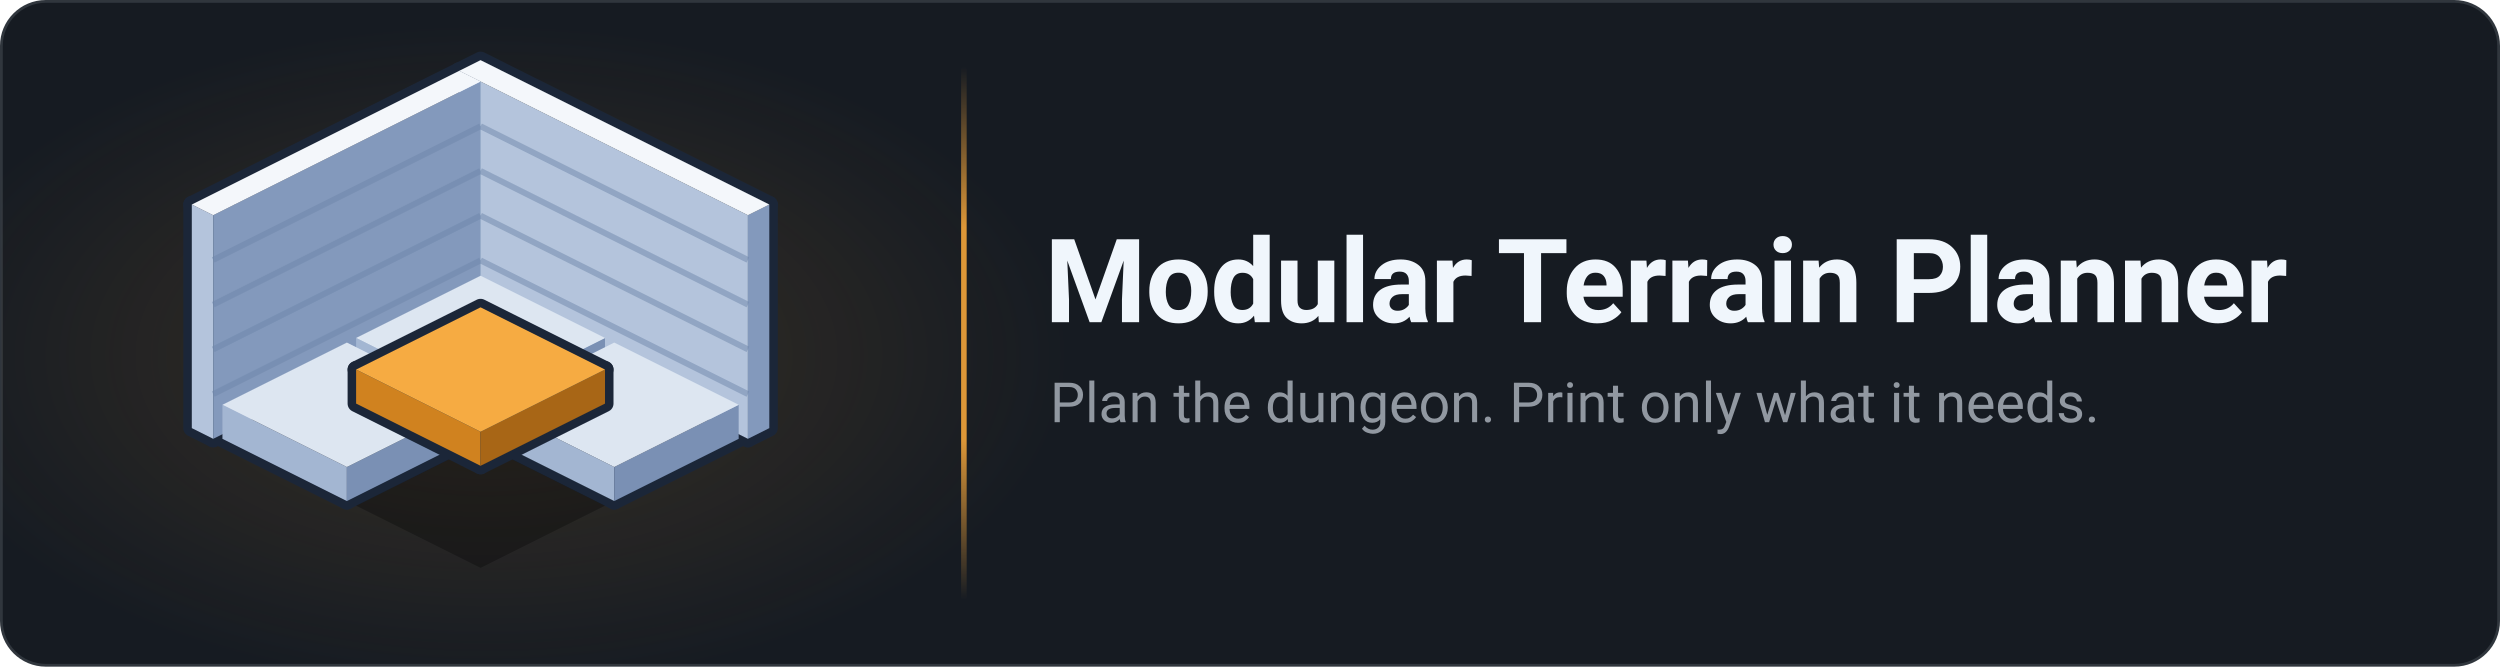
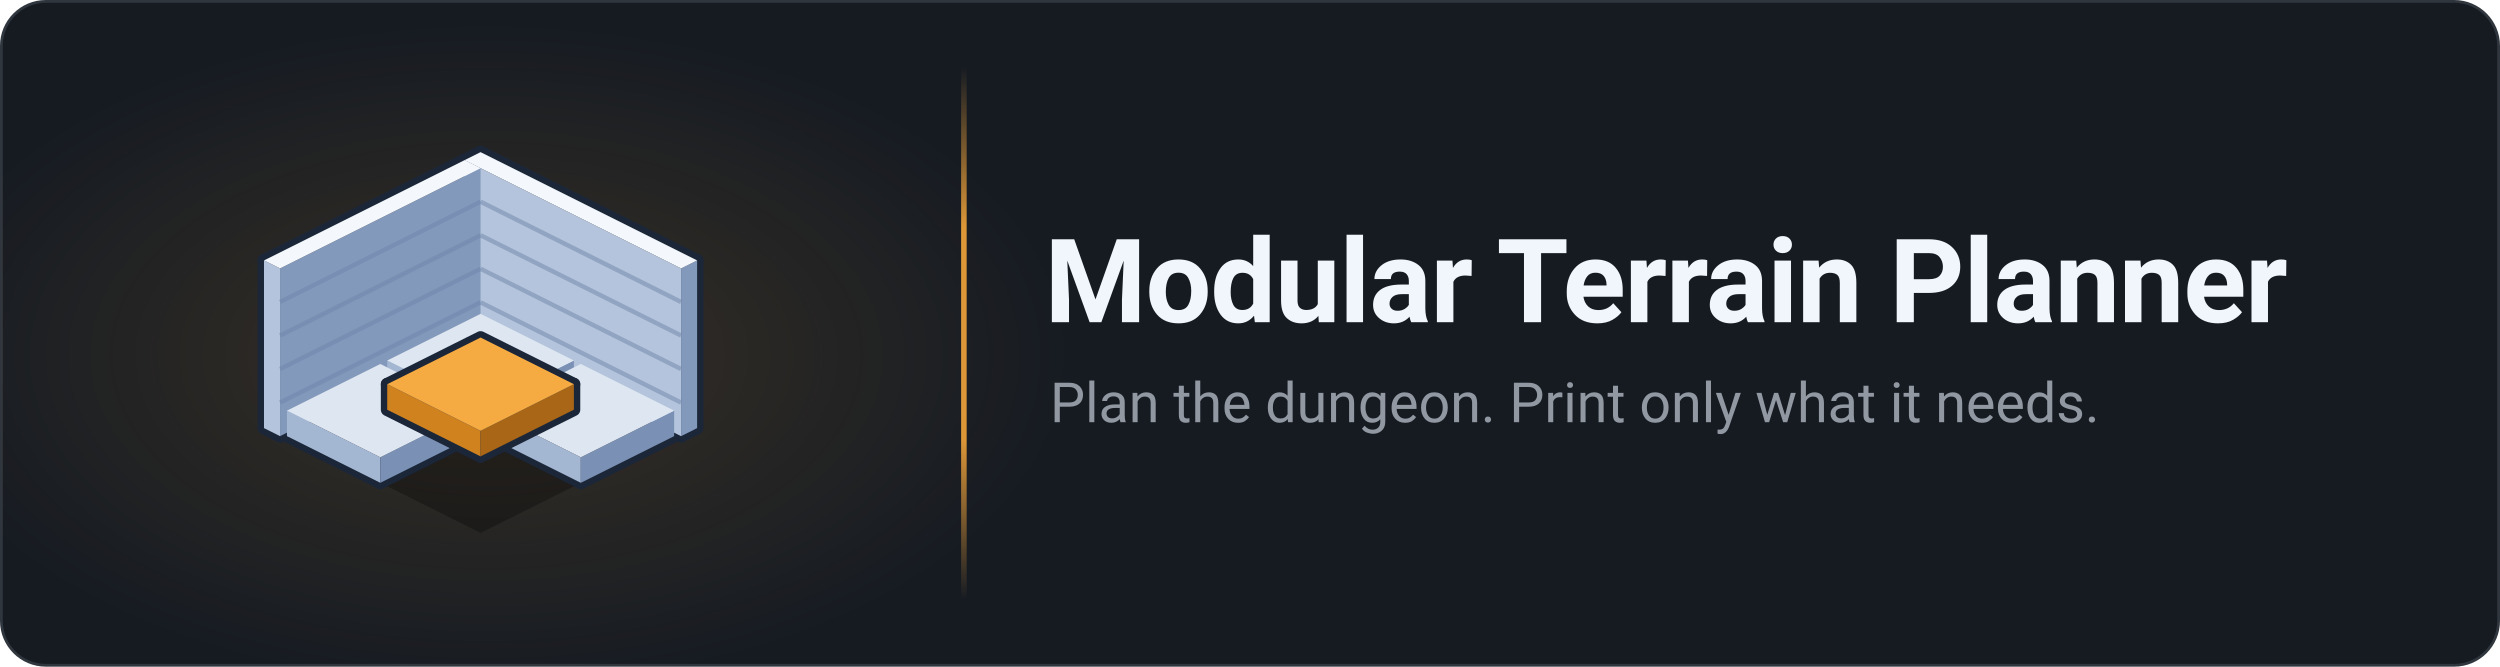
<svg xmlns="http://www.w3.org/2000/svg" viewBox="0 0 900 240" width="900" height="240">
  <defs>
    <radialGradient id="glow" cx="0" cy="0" r="1" gradientUnits="userSpaceOnUse" gradientTransform="translate(176 128) scale(210 120)">
      <stop offset="0%" stop-color="#f2a43a" stop-opacity="0.16" />
      <stop offset="100%" stop-color="#f2a43a" stop-opacity="0" />
    </radialGradient>
    <linearGradient id="divider" x1="0" y1="0" x2="0" y2="1">
      <stop offset="0%" stop-color="#f2a43a" stop-opacity="0" />
      <stop offset="30%" stop-color="#f2a43a" stop-opacity="0.9" />
      <stop offset="70%" stop-color="#f2a43a" stop-opacity="0.9" />
      <stop offset="100%" stop-color="#f2a43a" stop-opacity="0" />
    </linearGradient>
    <style>
      text { font-family: 'Segoe UI', -apple-system, BlinkMacSystemFont, Roboto, Helvetica, Arial, sans-serif; }
      .title    { fill: #f0f6fc; font-size: 42px; font-weight: 700; letter-spacing: -0.4px; }
      .subtitle { fill: #9198a1; font-size: 20px; }
    </style>
  </defs>
  <rect x="0.5" y="0.5" width="899" height="239" rx="16" fill="#161b22" stroke="#30363d" />
  <rect x="0.5" y="0.5" width="899" height="239" rx="16" fill="url(#glow)" />
-   <svg x="61" y="8" width="224" height="224" viewBox="0 0 256 256">
+   <svg x="89" y="36" width="168" height="168" viewBox="0 0 256 256">
    <g fill="#1b2638" stroke="#1b2638" stroke-width="7" stroke-linejoin="round">
-       <polygon points="119.2,112 238,171.4 238,79.4 119.2,20" />
-       <polygon points="246.8,167 238,171.4 238,79.4 246.8,75" />
-       <polygon points="128,15.6 246.8,75 238,79.4 119.2,20" />
-       <polygon points="9.2,167 18,171.4 18,79.4 9.2,75" />
-       <polygon points="128,116.4 18,171.4 18,79.4 128,24.4" />
-       <polygon points="119.2,20 128,24.4 18,79.4 9.2,75" />
-       <polygon points="76.8,143.9 128,169.5 128,155.5 76.8,129.9" />
-       <polygon points="179.2,143.9 128,169.5 128,155.5 179.2,129.9" />
-       <polygon points="128,104.3 179.2,129.9 128,155.5 76.8,129.9" />
-       <polygon points="131.8,171.4 183,197 183,183 131.8,157.4" />
-       <polygon points="234.2,171.4 183,197 183,183 234.2,157.4" />
-       <polygon points="183,131.8 234.2,157.4 183,183 131.8,157.4" />
-       <polygon points="21.8,171.4 73,197 73,183 21.8,157.4" />
-       <polygon points="124.2,171.4 73,197 73,183 124.2,157.4" />
-       <polygon points="73,131.8 124.2,157.4 73,183 21.8,157.4" />
-     </g>
-     <polygon points="119.2,112 238,171.4 238,79.4 119.2,20" fill="#b4c4dc" />
-     <polygon points="246.8,167 238,171.4 238,79.4 246.8,75" fill="#8399bc" />
-     <polygon points="128,15.6 246.8,75 238,79.4 119.2,20" fill="#f4f7fb" />
-     <polygon points="9.2,167 18,171.4 18,79.4 9.2,75" fill="#b4c4dc" />
-     <polygon points="128,116.4 18,171.4 18,79.4 128,24.4" fill="#8399bc" />
-     <polygon points="119.2,20 128,24.4 18,79.4 9.2,75" fill="#f4f7fb" />
-     <path d="M128 98L238 153M128 98L18 153M128 79.6L238 134.6M128 79.6L18 134.6M128 61.2L238 116.2M128 61.2L18 116.2M128 42.8L238 97.8M128 42.8L18 97.8" stroke="#6f86ab" stroke-opacity="0.5" stroke-width="2.45" />
-     <polygon points="76.8,143.9 128,169.5 128,155.5 76.8,129.9" fill="#a3b6d2" />
-     <polygon points="179.2,143.9 128,169.5 128,155.5 179.2,129.9" fill="#7a90b4" />
-     <polygon points="128,104.3 179.2,129.9 128,155.5 76.8,129.9" fill="#dde6f1" />
-     <polygon points="131.8,171.4 183,197 183,183 131.8,157.4" fill="#a3b6d2" />
-     <polygon points="234.2,171.4 183,197 183,183 234.2,157.4" fill="#7a90b4" />
-     <polygon points="183,131.8 234.2,157.4 183,183 131.8,157.4" fill="#dde6f1" />
-     <polygon points="21.8,171.4 73,197 73,183 21.8,157.4" fill="#a3b6d2" />
-     <polygon points="124.2,171.4 73,197 73,183 124.2,157.4" fill="#7a90b4" />
-     <polygon points="73,131.8 124.2,157.4 73,183 21.8,157.4" fill="#dde6f1" />
-     <polygon points="128,173.3 179.2,198.9 128,224.5 76.8,198.9" fill="#000" fill-opacity="0.28" />
-     <g fill="#1b2638" stroke="#1b2638" stroke-width="7" stroke-linejoin="round">
+       <polygon points="119.2,125 238,184.4 238,92.4 119.2,33" />
+       <polygon points="246.8,180 238,184.4 238,92.4 246.8,88" />
+       <polygon points="128,28.6 246.8,88 238,92.4 119.2,33" />
+       <polygon points="9.2,180 18,184.4 18,92.4 9.2,88" />
+       <polygon points="128,129.4 18,184.4 18,92.4 128,37.4" />
+       <polygon points="119.2,33 128,37.4 18,92.4 9.2,88" />
      <polygon points="76.8,156.9 128,182.5 128,168.5 76.8,142.9" />
      <polygon points="179.2,156.9 128,182.5 128,168.5 179.2,142.9" />
      <polygon points="128,117.3 179.2,142.9 128,168.5 76.8,142.9" />
+       <polygon points="131.8,184.4 183,210 183,196 131.8,170.4" />
+       <polygon points="234.2,184.4 183,210 183,196 234.2,170.4" />
+       <polygon points="183,144.8 234.2,170.4 183,196 131.8,170.4" />
+       <polygon points="21.8,184.4 73,210 73,196 21.8,170.4" />
+       <polygon points="124.2,184.4 73,210 73,196 124.2,170.4" />
+       <polygon points="73,144.8 124.2,170.4 73,196 21.8,170.4" />
    </g>
-     <polygon points="76.8,156.9 128,182.5 128,168.5 76.8,142.9" fill="#d0821f" />
-     <polygon points="179.2,156.9 128,182.5 128,168.5 179.2,142.9" fill="#a86616" />
-     <polygon points="128,117.3 179.2,142.9 128,168.5 76.8,142.9" fill="#f6ab42" />
+     <polygon points="119.2,125 238,184.4 238,92.4 119.2,33" fill="#b4c4dc" />
+     <polygon points="246.8,180 238,184.4 238,92.4 246.8,88" fill="#8399bc" />
+     <polygon points="128,28.6 246.8,88 238,92.4 119.2,33" fill="#f4f7fb" />
+     <polygon points="9.2,180 18,184.4 18,92.4 9.2,88" fill="#b4c4dc" />
+     <polygon points="128,129.4 18,184.4 18,92.4 128,37.4" fill="#8399bc" />
+     <polygon points="119.2,33 128,37.4 18,92.4 9.2,88" fill="#f4f7fb" />
+     <path d="M128 111L238 166M128 111L18 166M128 92.6L238 147.6M128 92.6L18 147.6M128 74.2L238 129.2M128 74.2L18 129.2M128 55.8L238 110.8M128 55.8L18 110.8" stroke="#6f86ab" stroke-opacity="0.5" stroke-width="2.45" />
+     <polygon points="76.8,156.9 128,182.5 128,168.5 76.8,142.9" fill="#a3b6d2" />
+     <polygon points="179.2,156.9 128,182.5 128,168.5 179.2,142.9" fill="#7a90b4" />
+     <polygon points="128,117.3 179.2,142.9 128,168.5 76.8,142.9" fill="#dde6f1" />
+     <polygon points="131.8,184.4 183,210 183,196 131.8,170.4" fill="#a3b6d2" />
+     <polygon points="234.2,184.4 183,210 183,196 234.2,170.4" fill="#7a90b4" />
+     <polygon points="183,144.8 234.2,170.4 183,196 131.8,170.4" fill="#dde6f1" />
+     <polygon points="21.8,184.4 73,210 73,196 21.8,170.4" fill="#a3b6d2" />
+     <polygon points="124.2,184.4 73,210 73,196 124.2,170.4" fill="#7a90b4" />
+     <polygon points="73,144.8 124.2,170.4 73,196 21.8,170.4" fill="#dde6f1" />
+     <polygon points="128,186.3 179.2,211.9 128,237.5 76.8,211.9" fill="#000" fill-opacity="0.28" />
+     <g fill="#1b2638" stroke="#1b2638" stroke-width="7" stroke-linejoin="round">
+       <polygon points="76.8,169.9 128,195.5 128,181.5 76.8,155.9" />
+       <polygon points="179.2,169.9 128,195.5 128,181.5 179.2,155.9" />
+       <polygon points="128,130.3 179.2,155.9 128,181.5 76.8,155.9" />
+     </g>
+     <polygon points="76.8,169.9 128,195.5 128,181.5 76.8,155.9" fill="#d0821f" />
+     <polygon points="179.2,169.9 128,195.5 128,181.5 179.2,155.9" fill="#a86616" />
+     <polygon points="128,130.3 179.2,155.9 128,181.5 76.8,155.9" fill="#f6ab42" />
  </svg>
  <rect x="346" y="24" width="2" height="192" rx="1" fill="url(#divider)" />
  <text class="title" x="376" y="116">Modular Terrain Planner</text>
  <text class="subtitle" x="378" y="152">Plan the dungeon. Print only what it needs.</text>
</svg>
